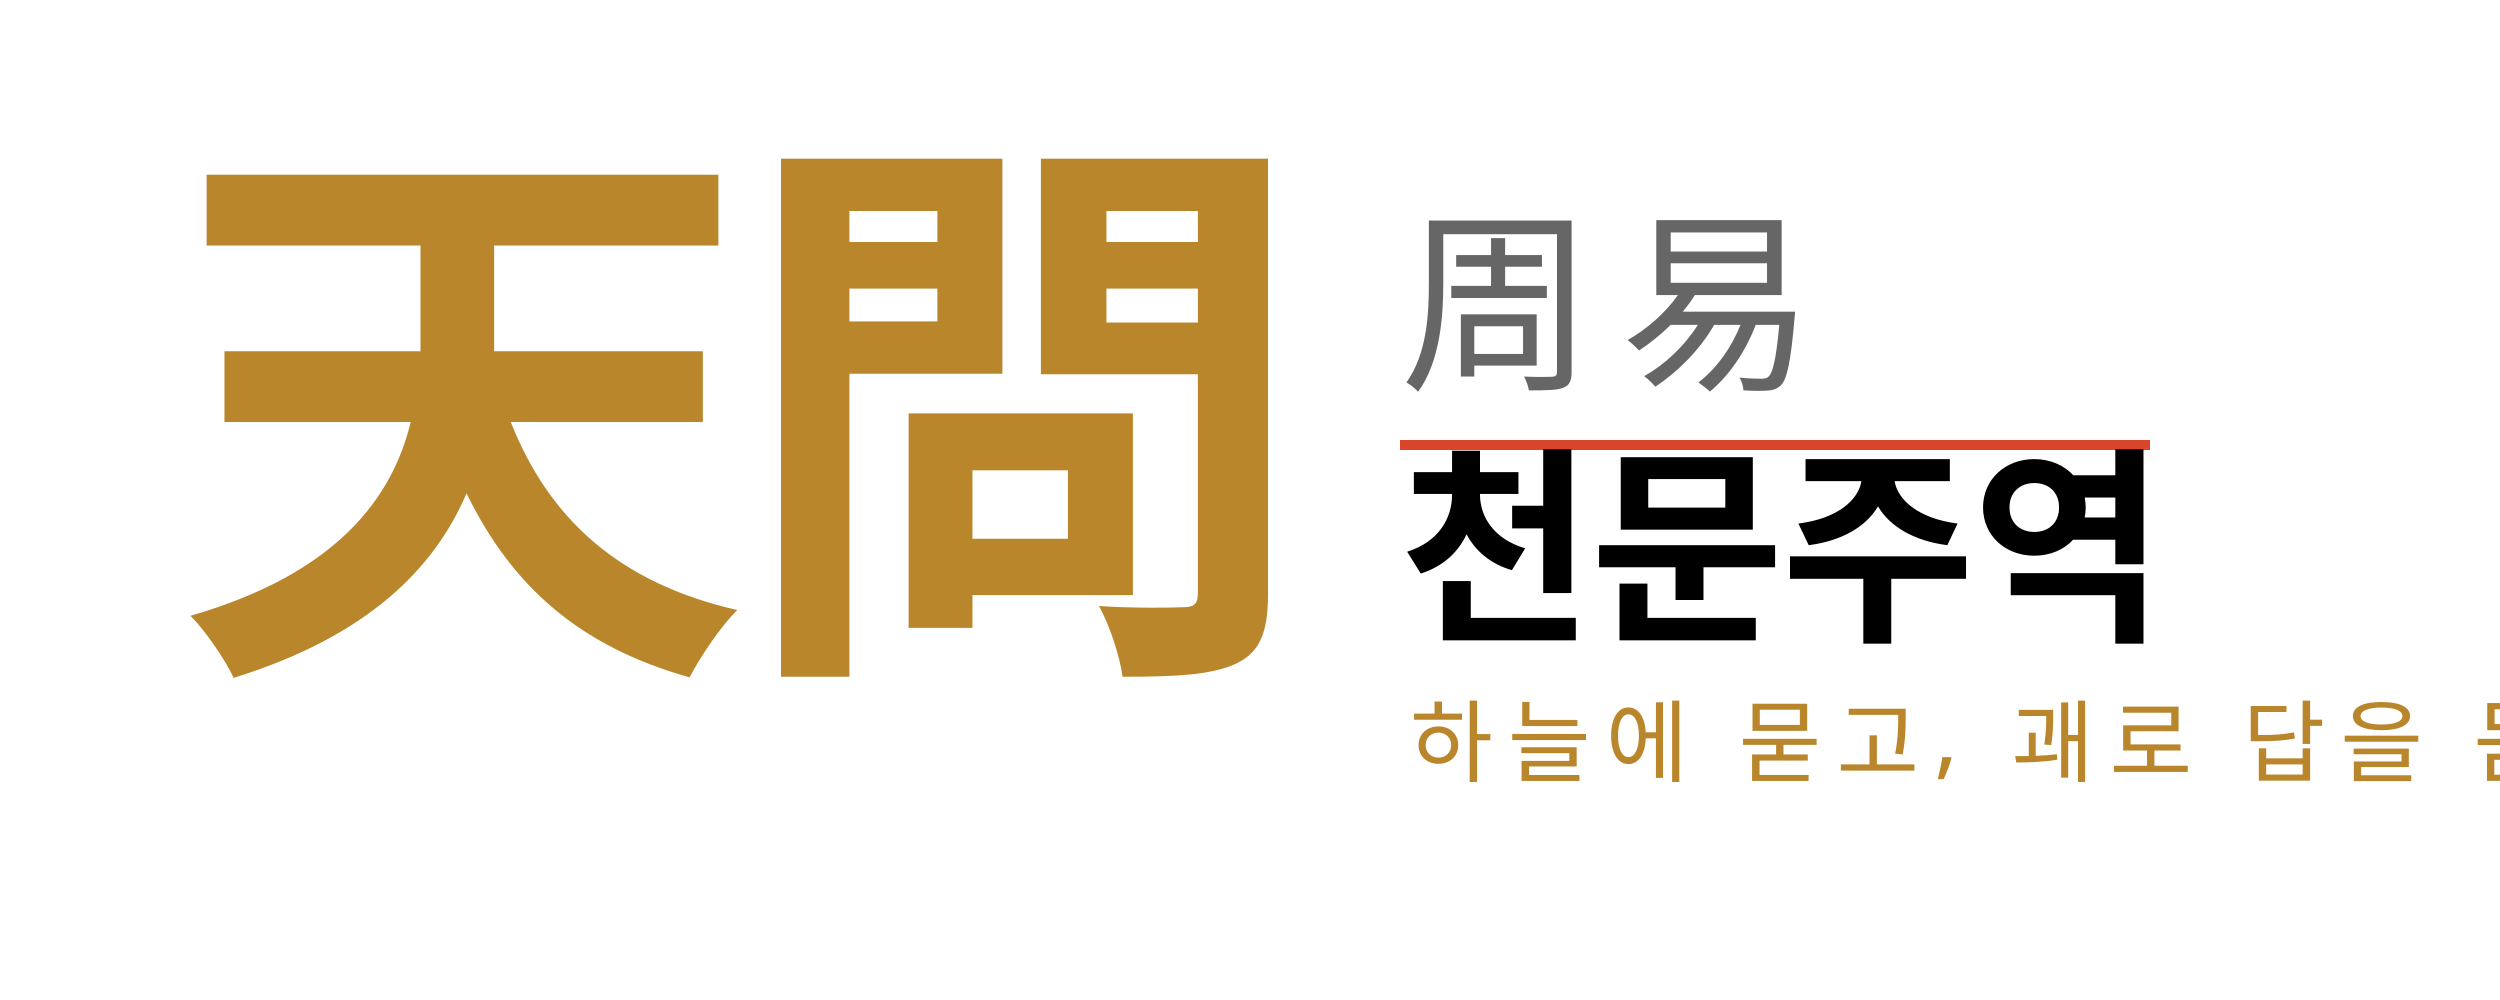
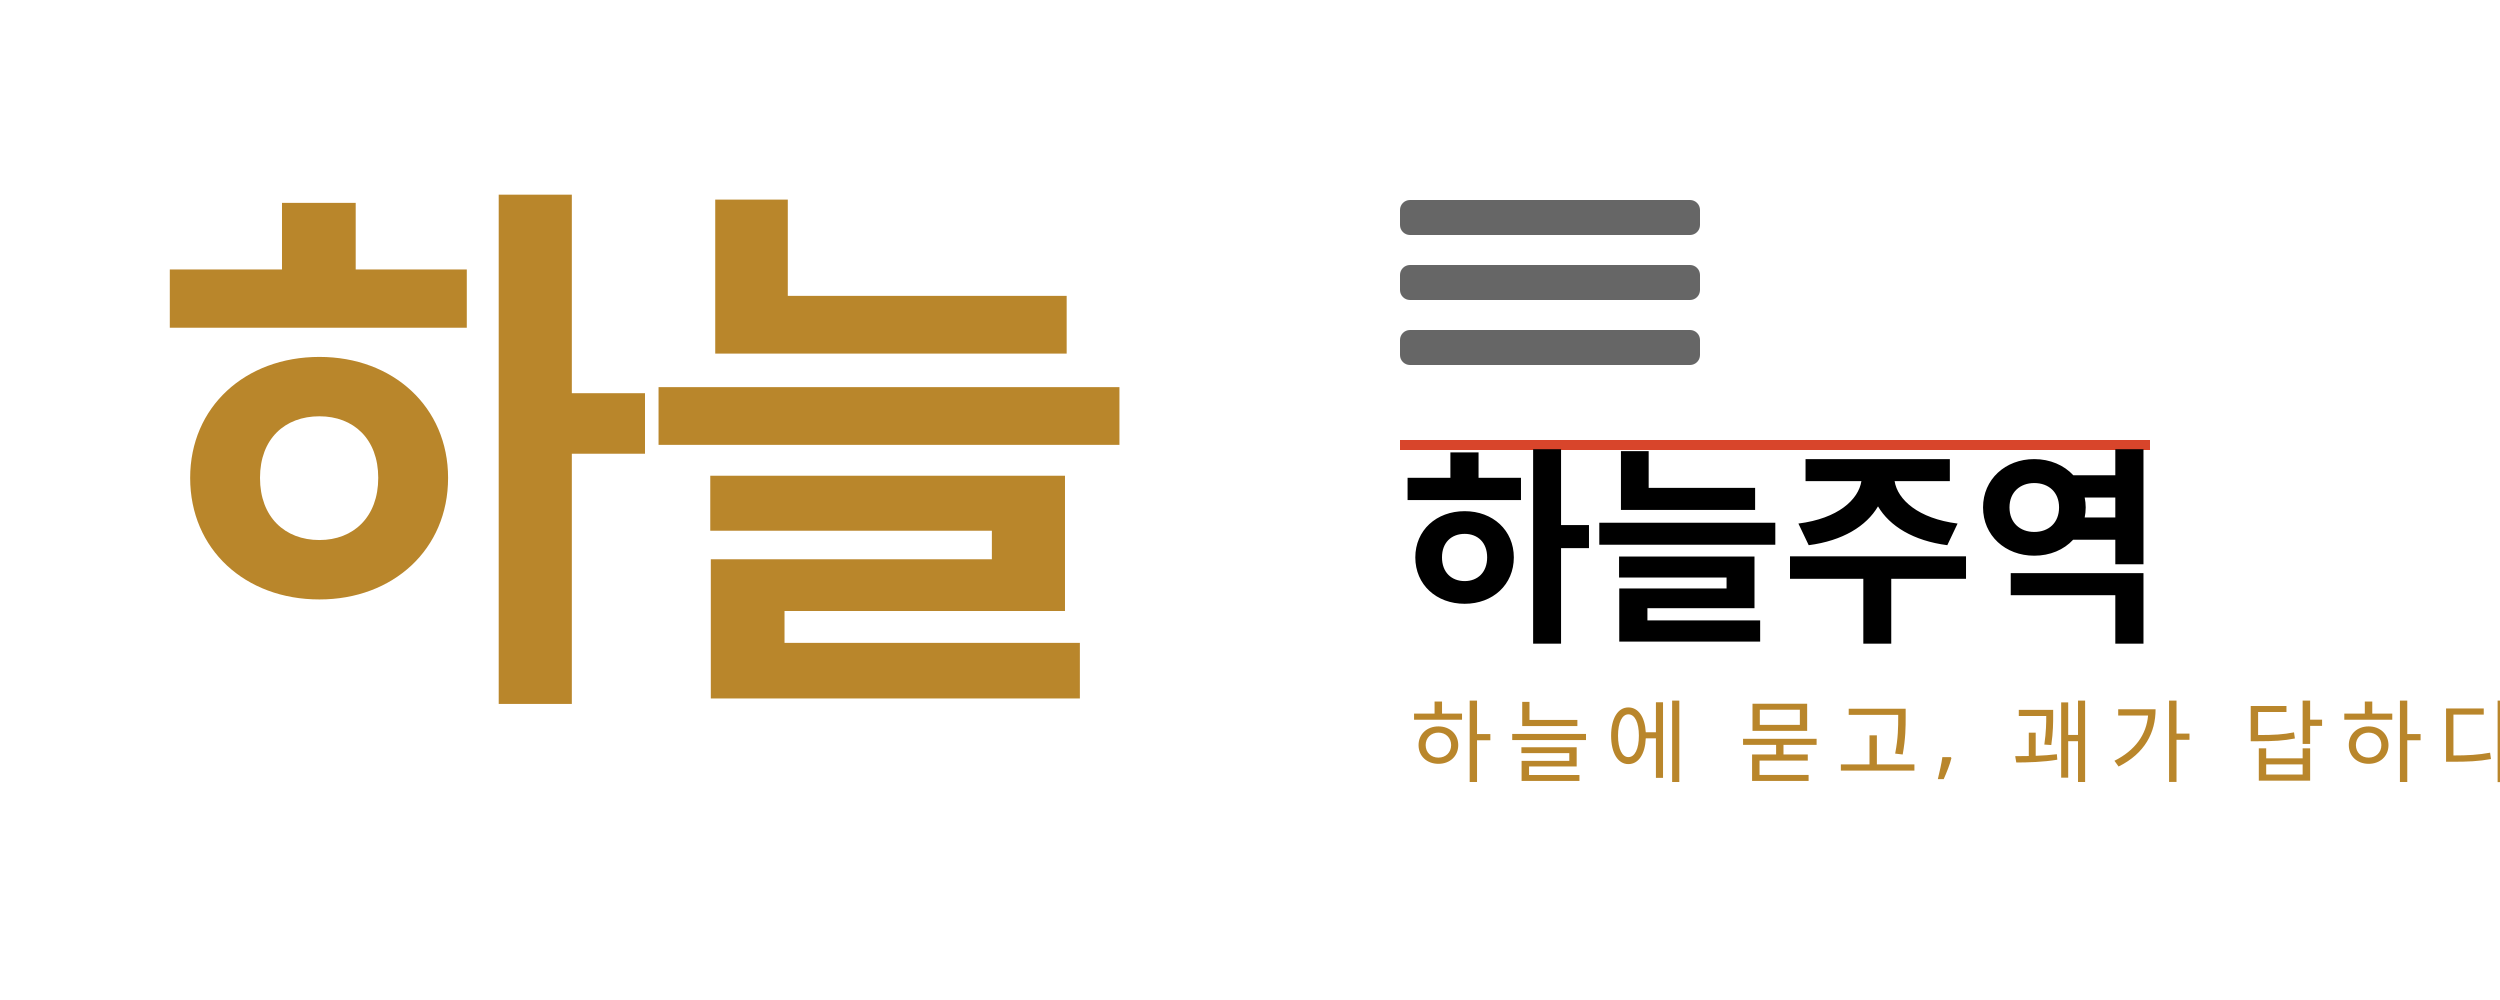
<svg xmlns="http://www.w3.org/2000/svg" viewBox="0 0 1000 400">
-   <text x="70" y="250" font-family="&quot;Noto Serif KR&quot;,&quot;Source Han Serif K&quot;,&quot;AppleMyungjo&quot;,&quot;Songti SC&quot;,serif" font-weight="700" font-size="230" fill="#b9862b" letter-spacing="-6">天問</text>
-   <text x="560" y="150" font-family="&quot;Noto Serif KR&quot;,&quot;Source Han Serif K&quot;,&quot;AppleMyungjo&quot;,&quot;Songti SC&quot;,serif" font-weight="500" font-size="78" fill="currentColor" opacity="0.6" letter-spacing="10">周易</text>
+   <text x="60" y="262" font-family="&quot;Noto Serif KR&quot;,&quot;Source Han Serif K&quot;,&quot;AppleMyungjo&quot;,&quot;Songti SC&quot;,serif" font-weight="700" font-size="220" fill="#b9862b" letter-spacing="-8">하늘</text>
+   <g transform="translate(560 80)">
+     <rect x="0" y="0" width="120" height="14" rx="4" fill="currentColor" opacity="0.6" />
+     <rect x="0" y="26" width="120" height="14" rx="4" fill="currentColor" opacity="0.6" />
+     <rect x="0" y="52" width="120" height="14" rx="4" fill="currentColor" opacity="0.6" />
+   </g>
  <rect x="560" y="176" width="300" height="4" fill="#d8452b" />
-   <text x="560" y="250" font-family="&quot;Pretendard&quot;,&quot;Apple SD Gothic Neo&quot;,&quot;Noto Sans KR&quot;,sans-serif" font-weight="800" font-size="84" fill="currentColor" letter-spacing="-1">천문주역</text>
-   <text x="564" y="310" font-family="&quot;Pretendard&quot;,&quot;Apple SD Gothic Neo&quot;,&quot;Noto Sans KR&quot;,sans-serif" font-weight="500" font-size="36" fill="#b9862b" letter-spacing="6">하늘에 묻고, 괘로 답을 듣다</text>
+   <text x="560" y="250" font-family="&quot;Pretendard&quot;,&quot;Apple SD Gothic Neo&quot;,&quot;Noto Sans KR&quot;,sans-serif" font-weight="800" font-size="84" fill="currentColor" letter-spacing="-1">하늘주역</text>
+   <text x="564" y="310" font-family="&quot;Pretendard&quot;,&quot;Apple SD Gothic Neo&quot;,&quot;Noto Sans KR&quot;,sans-serif" font-weight="500" font-size="36" fill="#b9862b" letter-spacing="6">하늘에 묻고, 괘가 답하다</text>
</svg>
